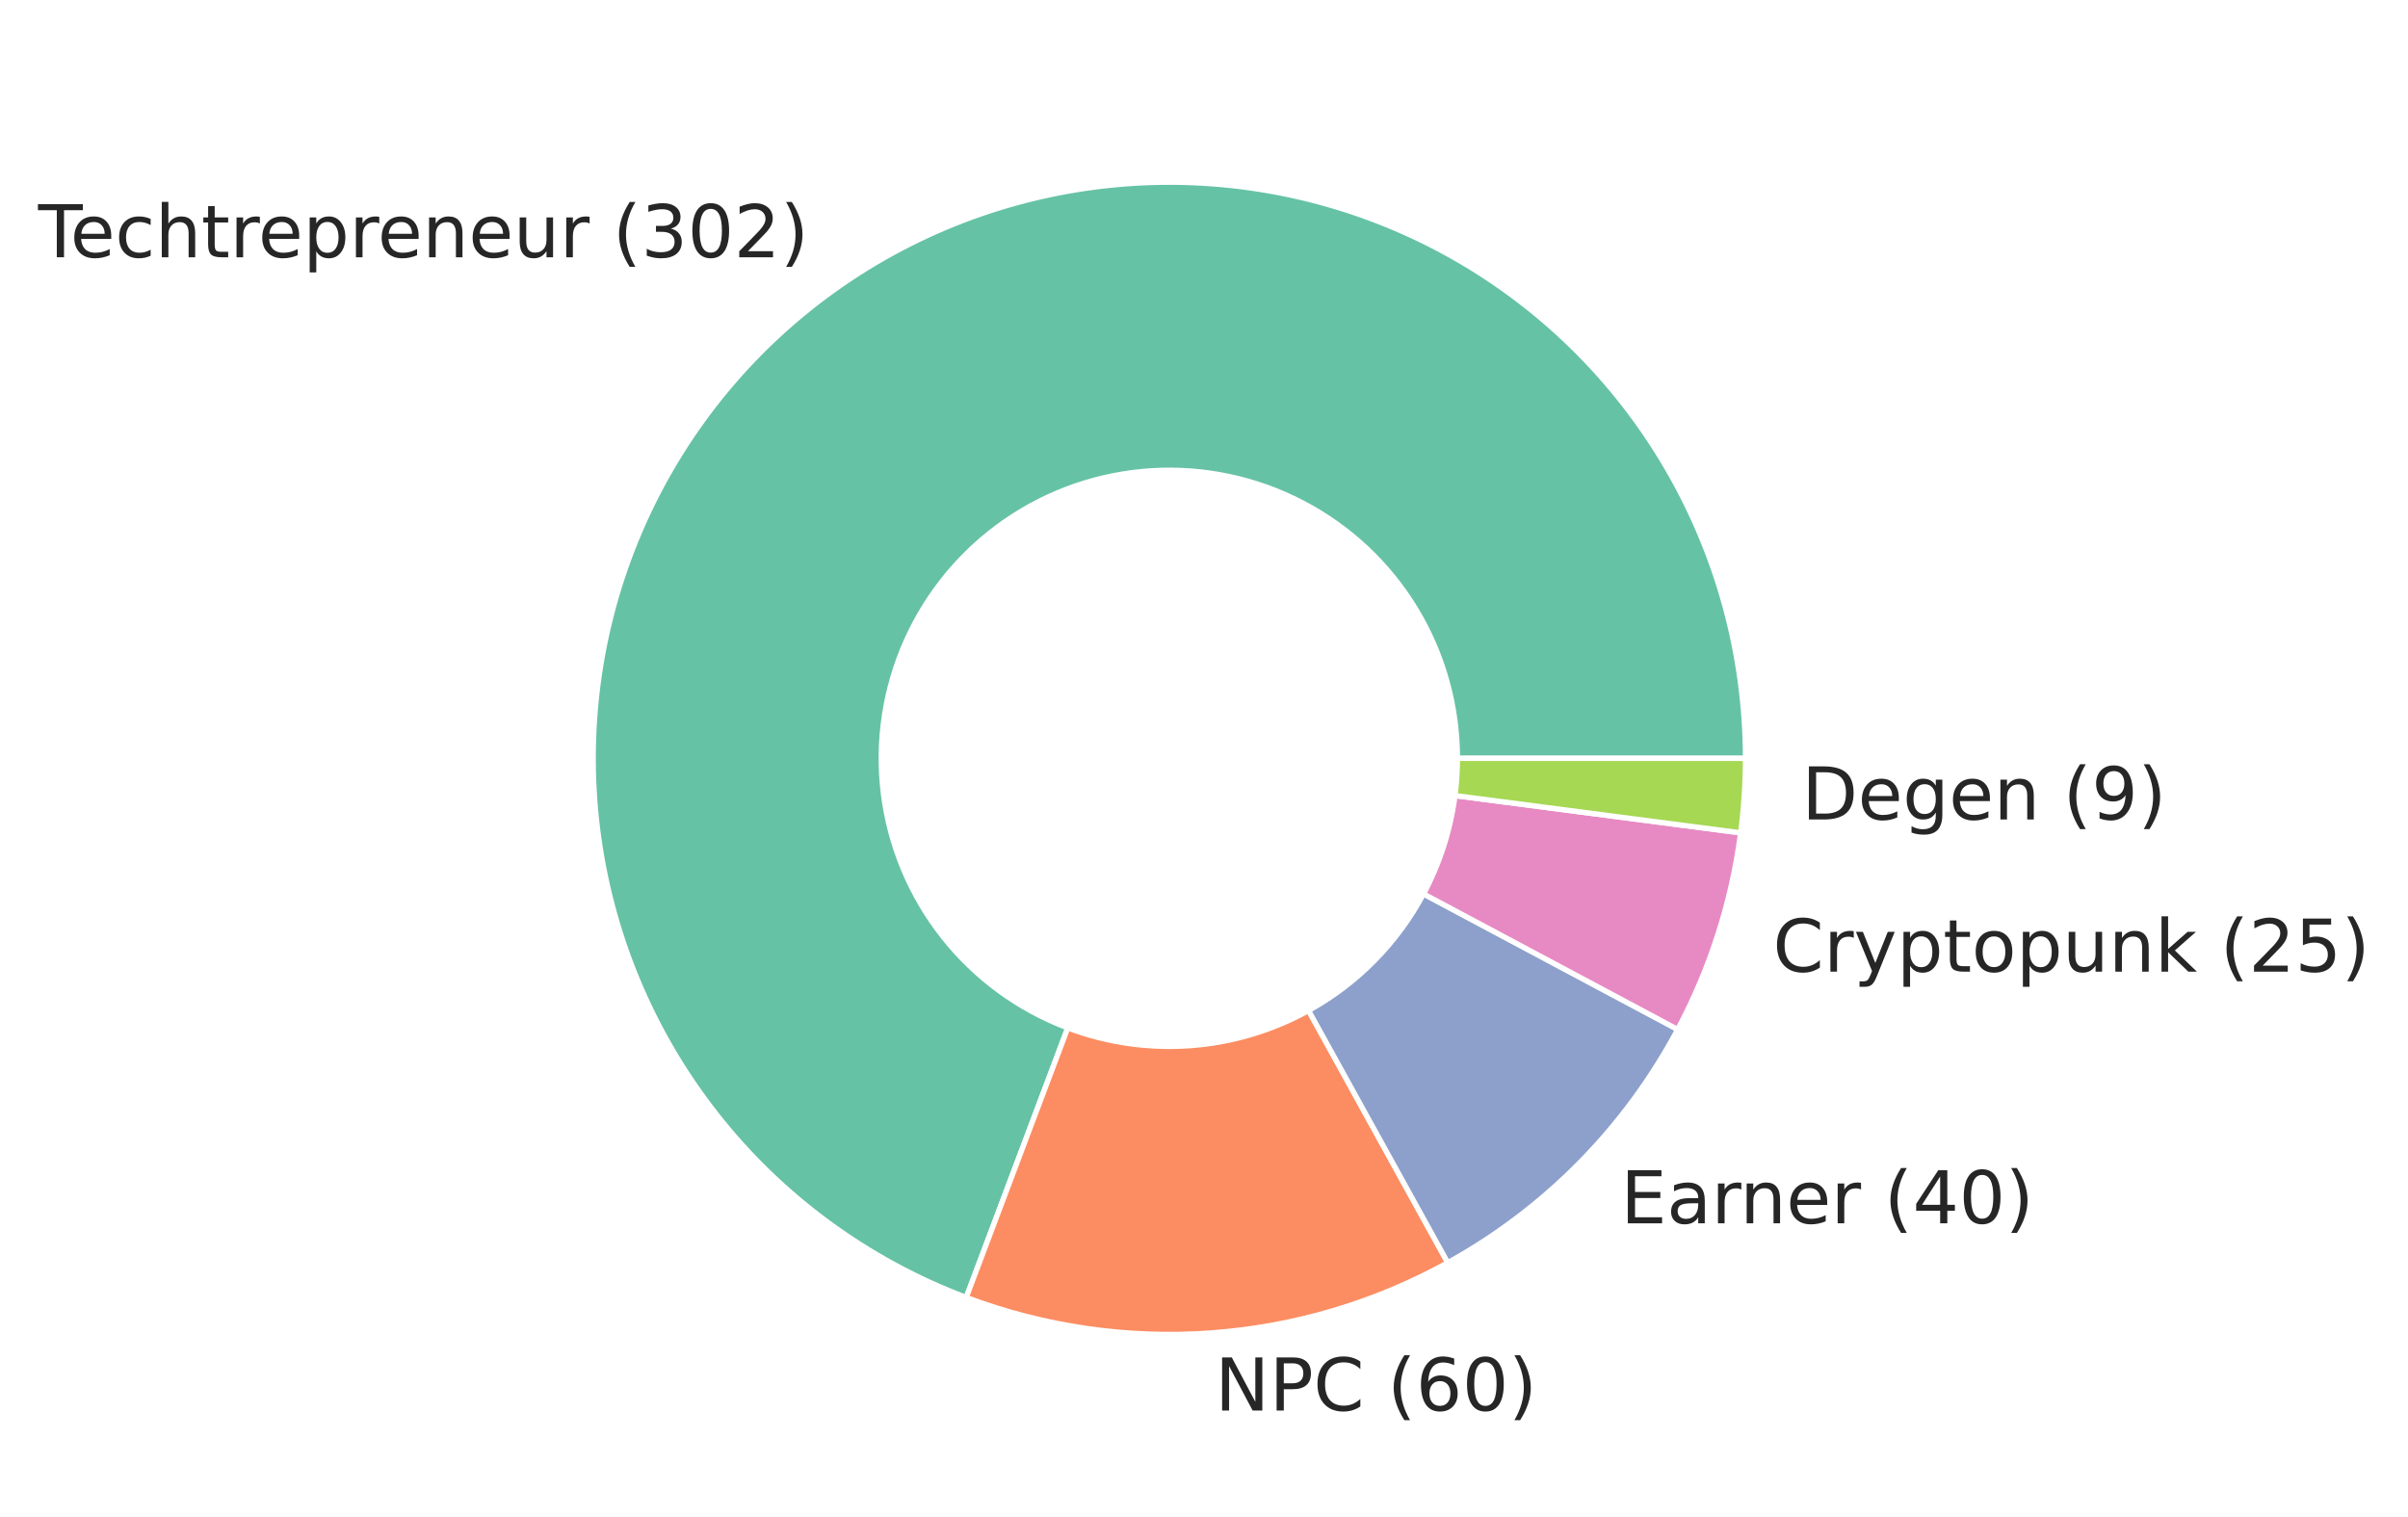
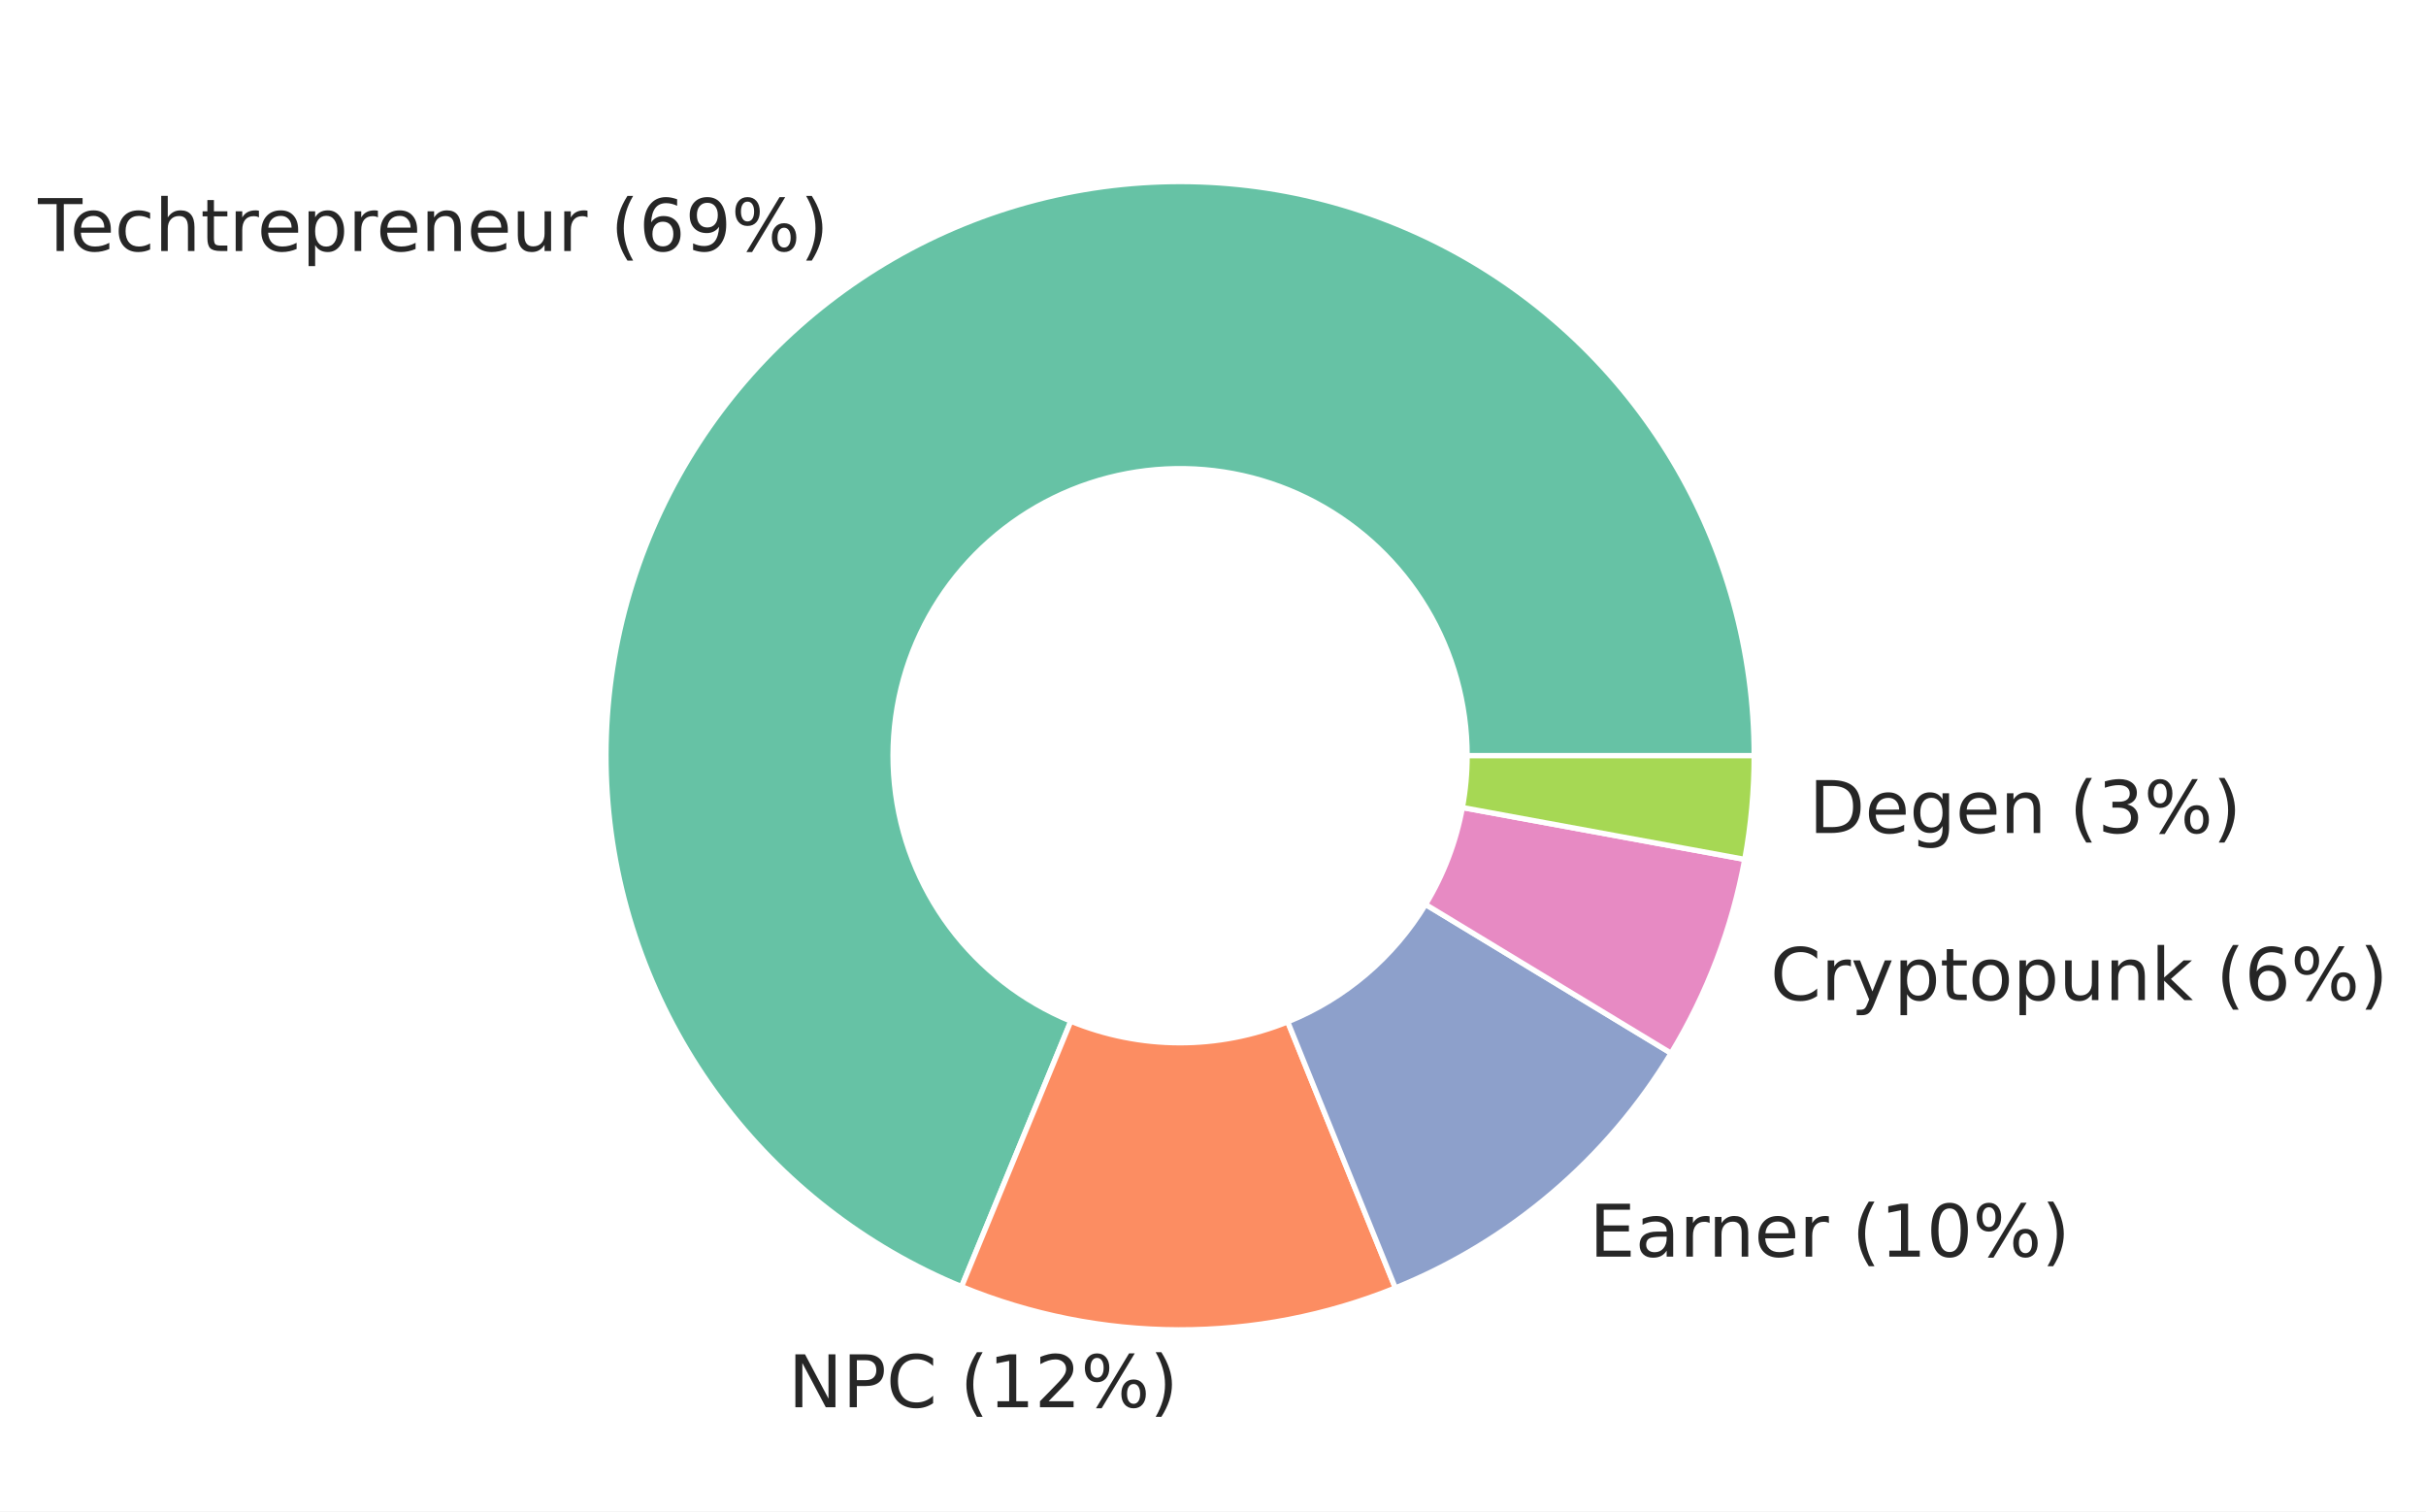
- <svg xmlns="http://www.w3.org/2000/svg" xmlns:xlink="http://www.w3.org/1999/xlink" height="286.2pt" version="1.1" viewBox="0 0 454.391 286.2" width="454.391pt">
+ <svg xmlns="http://www.w3.org/2000/svg" xmlns:xlink="http://www.w3.org/1999/xlink" height="286.2pt" version="1.1" viewBox="0 0 459.427 286.2" width="459.427pt">
  <defs>
    <style type="text/css">*{stroke-linecap:butt;stroke-linejoin:round;}</style>
  </defs>
  <g id="figure_1">
    <g id="patch_1">
-       <path d="M 0 286.2  L 454.391 286.2  L 454.391 0  L 0 0  z " style="fill:#ffffff;" />
+       <path d="M 0 286.2  L 459.427 286.2  L 459.427 0  L 0 0  z " style="fill:#ffffff;" />
    </g>
    <g id="axes_1">
      <g id="matplotlib.axis_1" />
      <g id="matplotlib.axis_2" />
      <g id="patch_2">
-         <path d="M 329.373 143.1  C 329.373 123.264 323.945 103.802 313.678 86.829  C 303.412 69.857 288.694 56.014 271.125 46.805  C 253.556 37.597 233.798 33.37 213.999 34.584  C 194.2 35.798 175.106 42.408 158.794 53.694  C 142.482 64.98 129.566 80.518 121.45 98.617  C 113.334 116.717 110.324 136.697 112.748 156.384  C 115.172 176.071 122.938 194.725 135.201 210.316  C 147.465 225.906 163.764 237.847 182.326 244.84  L 201.49 193.97  C 192.209 190.474 184.059 184.503 177.927 176.708  C 171.796 168.912 167.913 159.586 166.701 149.742  C 165.489 139.899 166.994 129.908 171.052 120.859  C 175.11 111.809 181.568 104.04 189.724 98.397  C 197.88 92.754 207.427 89.449 217.326 88.842  C 227.225 88.235 237.105 90.348 245.889 94.953  C 254.674 99.557 262.033 106.478 267.166 114.965  C 272.299 123.451 275.013 133.182 275.013 143.1  L 329.373 143.1  z " style="fill:#66c2a5;stroke:#ffffff;stroke-linejoin:miter;" />
+         <path d="M 332.199 143.1  C 332.199 123.403 326.847 104.072 316.716 87.18  C 306.585 70.289 292.051 56.464 274.675 47.188  C 257.299 37.913 237.724 33.532 218.052 34.516  C 198.38 35.499 179.34 41.81 162.975 52.771  C 146.61 63.733 133.528 78.938 125.132 96.756  C 116.735 114.573 113.337 134.342 115.301 153.941  C 117.265 173.539 124.519 192.241 136.283 208.038  C 148.048 223.835 163.887 236.142 182.102 243.638  L 202.791 193.369  C 193.683 189.621 185.764 183.467 179.881 175.569  C 173.999 167.67 170.372 158.32 169.39 148.52  C 168.408 138.721 170.107 128.837 174.305 119.928  C 178.503 111.019 185.045 103.416 193.227 97.936  C 201.41 92.455 210.93 89.299 220.766 88.808  C 230.602 88.316 240.389 90.507 249.077 95.144  C 257.765 99.782 265.032 106.694 270.097 115.14  C 275.163 123.586 277.839 133.252 277.839 143.1  L 332.199 143.1  z " style="fill:#66c2a5;stroke:#ffffff;stroke-linejoin:miter;" />
      </g>
      <g id="patch_3">
-         <path d="M 182.326 244.84  C 197.045 250.385 212.793 252.67 228.481 251.538  C 244.168 250.406 259.425 245.882 273.194 238.281  L 246.924 190.691  C 240.039 194.491 232.411 196.753 224.567 197.319  C 216.723 197.885 208.849 196.742 201.49 193.97  L 182.326 244.84  z " style="fill:#fc8d62;stroke:#ffffff;stroke-linejoin:miter;" />
+         <path d="M 182.102 243.638  C 195.125 248.998 209.067 251.777 223.15 251.82  C 237.233 251.862 251.191 249.168 264.247 243.887  L 243.863 193.493  C 237.335 196.134 230.356 197.481 223.315 197.46  C 216.273 197.438 209.302 196.049 202.791 193.369  L 182.102 243.638  z " style="fill:#fc8d62;stroke:#ffffff;stroke-linejoin:miter;" />
      </g>
      <g id="patch_4">
-         <path d="M 273.194 238.281  C 282.355 233.225 290.737 226.872 298.082 219.421  C 305.427 211.969 311.658 203.496 316.582 194.264  L 268.618 168.682  C 266.156 173.298 263.04 177.535 259.368 181.26  C 255.695 184.986 251.504 188.162 246.924 190.691  L 273.194 238.281  z " style="fill:#8da0cb;stroke:#ffffff;stroke-linejoin:miter;" />
+         <path d="M 264.247 243.887  C 275.048 239.518 285.077 233.441 293.949 225.889  C 302.822 218.337 310.423 209.407 316.461 199.442  L 269.97 171.271  C 266.951 176.254 263.15 180.718 258.714 184.494  C 254.278 188.27 249.264 191.309 243.863 193.493  L 264.247 243.887  z " style="fill:#8da0cb;stroke:#ffffff;stroke-linejoin:miter;" />
      </g>
      <g id="patch_5">
-         <path d="M 316.582 194.264  C 319.656 188.5 322.205 182.471 324.197 176.249  C 326.188 170.027 327.615 163.639 328.46 157.161  L 274.557 150.131  C 274.134 153.37 273.421 156.564 272.425 159.674  C 271.429 162.785 270.155 165.8 268.618 168.682  L 316.582 194.264  z " style="fill:#e78ac3;stroke:#ffffff;stroke-linejoin:miter;" />
+         <path d="M 316.461 199.442  C 319.874 193.81 322.768 187.88 325.107 181.724  C 327.447 175.568 329.222 169.212 330.411 162.735  L 276.945 152.917  C 276.351 156.156 275.463 159.334 274.293 162.412  C 273.123 165.49 271.676 168.455 269.97 171.271  L 316.461 199.442  z " style="fill:#e78ac3;stroke:#ffffff;stroke-linejoin:miter;" />
      </g>
      <g id="patch_6">
-         <path d="M 328.46 157.161  C 328.764 154.831 328.993 152.491 329.145 150.145  C 329.297 147.8 329.373 145.45 329.373 143.1  L 275.013 143.1  C 275.013 144.275 274.975 145.45 274.899 146.623  C 274.823 147.795 274.709 148.965 274.557 150.131  L 328.46 157.161  z " style="fill:#a6d854;stroke:#ffffff;stroke-linejoin:miter;" />
+         <path d="M 330.411 162.735  C 331.006 159.498 331.453 156.235 331.751 152.958  C 332.05 149.68 332.199 146.391 332.199 143.1  L 277.839 143.1  C 277.839 144.746 277.764 146.39 277.615 148.029  C 277.466 149.668 277.243 151.299 276.945 152.917  L 330.411 162.735  z " style="fill:#a6d854;stroke:#ffffff;stroke-linejoin:miter;" />
      </g>
      <g id="text_1">
-         <g style="fill:#262626;" transform="translate(7.2 48.54723)scale(0.1375 -0.1375)">
+         <g style="fill:#262626;" transform="translate(7.2 47.5325)scale(0.1375 -0.1375)">
          <defs>
            <path d="M -19 4666  L 3928 4666  L 3928 4134  L 2272 4134  L 2272 0  L 1638 0  L 1638 4134  L -19 4134  L -19 4666  z " id="DejaVuSans-54" transform="scale(0.015625)" />
            <path d="M 3597 1894  L 3597 1613  L 953 1613  Q 991 1019 1311 708  Q 1631 397 2203 397  Q 2534 397 2845 478  Q 3156 559 3463 722  L 3463 178  Q 3153 47 2828 -22  Q 2503 -91 2169 -91  Q 1331 -91 842 396  Q 353 884 353 1716  Q 353 2575 817 3079  Q 1281 3584 2069 3584  Q 2775 3584 3186 3129  Q 3597 2675 3597 1894  z M 3022 2063  Q 3016 2534 2758 2815  Q 2500 3097 2075 3097  Q 1594 3097 1305 2825  Q 1016 2553 972 2059  L 3022 2063  z " id="DejaVuSans-65" transform="scale(0.015625)" />
            <path d="M 3122 3366  L 3122 2828  Q 2878 2963 2633 3030  Q 2388 3097 2138 3097  Q 1578 3097 1268 2742  Q 959 2388 959 1747  Q 959 1106 1268 751  Q 1578 397 2138 397  Q 2388 397 2633 464  Q 2878 531 3122 666  L 3122 134  Q 2881 22 2623 -34  Q 2366 -91 2075 -91  Q 1284 -91 818 406  Q 353 903 353 1747  Q 353 2603 823 3093  Q 1294 3584 2113 3584  Q 2378 3584 2631 3529  Q 2884 3475 3122 3366  z " id="DejaVuSans-63" transform="scale(0.015625)" />
            <path d="M 3513 2113  L 3513 0  L 2938 0  L 2938 2094  Q 2938 2591 2744 2837  Q 2550 3084 2163 3084  Q 1697 3084 1428 2787  Q 1159 2491 1159 1978  L 1159 0  L 581 0  L 581 4863  L 1159 4863  L 1159 2956  Q 1366 3272 1645 3428  Q 1925 3584 2291 3584  Q 2894 3584 3203 3211  Q 3513 2838 3513 2113  z " id="DejaVuSans-68" transform="scale(0.015625)" />
            <path d="M 1172 4494  L 1172 3500  L 2356 3500  L 2356 3053  L 1172 3053  L 1172 1153  Q 1172 725 1289 603  Q 1406 481 1766 481  L 2356 481  L 2356 0  L 1766 0  Q 1100 0 847 248  Q 594 497 594 1153  L 594 3053  L 172 3053  L 172 3500  L 594 3500  L 594 4494  L 1172 4494  z " id="DejaVuSans-74" transform="scale(0.015625)" />
            <path d="M 2631 2963  Q 2534 3019 2420 3045  Q 2306 3072 2169 3072  Q 1681 3072 1420 2755  Q 1159 2438 1159 1844  L 1159 0  L 581 0  L 581 3500  L 1159 3500  L 1159 2956  Q 1341 3275 1631 3429  Q 1922 3584 2338 3584  Q 2397 3584 2469 3576  Q 2541 3569 2628 3553  L 2631 2963  z " id="DejaVuSans-72" transform="scale(0.015625)" />
            <path d="M 1159 525  L 1159 -1331  L 581 -1331  L 581 3500  L 1159 3500  L 1159 2969  Q 1341 3281 1617 3432  Q 1894 3584 2278 3584  Q 2916 3584 3314 3078  Q 3713 2572 3713 1747  Q 3713 922 3314 415  Q 2916 -91 2278 -91  Q 1894 -91 1617 61  Q 1341 213 1159 525  z M 3116 1747  Q 3116 2381 2855 2742  Q 2594 3103 2138 3103  Q 1681 3103 1420 2742  Q 1159 2381 1159 1747  Q 1159 1113 1420 752  Q 1681 391 2138 391  Q 2594 391 2855 752  Q 3116 1113 3116 1747  z " id="DejaVuSans-70" transform="scale(0.015625)" />
            <path d="M 3513 2113  L 3513 0  L 2938 0  L 2938 2094  Q 2938 2591 2744 2837  Q 2550 3084 2163 3084  Q 1697 3084 1428 2787  Q 1159 2491 1159 1978  L 1159 0  L 581 0  L 581 3500  L 1159 3500  L 1159 2956  Q 1366 3272 1645 3428  Q 1925 3584 2291 3584  Q 2894 3584 3203 3211  Q 3513 2838 3513 2113  z " id="DejaVuSans-6e" transform="scale(0.015625)" />
            <path d="M 544 1381  L 544 3500  L 1119 3500  L 1119 1403  Q 1119 906 1312 657  Q 1506 409 1894 409  Q 2359 409 2629 706  Q 2900 1003 2900 1516  L 2900 3500  L 3475 3500  L 3475 0  L 2900 0  L 2900 538  Q 2691 219 2414 64  Q 2138 -91 1772 -91  Q 1169 -91 856 284  Q 544 659 544 1381  z M 1991 3584  L 1991 3584  z " id="DejaVuSans-75" transform="scale(0.015625)" />
            <path id="DejaVuSans-20" transform="scale(0.015625)" />
            <path d="M 1984 4856  Q 1566 4138 1362 3434  Q 1159 2731 1159 2009  Q 1159 1288 1364 580  Q 1569 -128 1984 -844  L 1484 -844  Q 1016 -109 783 600  Q 550 1309 550 2009  Q 550 2706 781 3412  Q 1013 4119 1484 4856  L 1984 4856  z " id="DejaVuSans-28" transform="scale(0.015625)" />
-             <path d="M 2597 2516  Q 3050 2419 3304 2112  Q 3559 1806 3559 1356  Q 3559 666 3084 287  Q 2609 -91 1734 -91  Q 1441 -91 1130 -33  Q 819 25 488 141  L 488 750  Q 750 597 1062 519  Q 1375 441 1716 441  Q 2309 441 2620 675  Q 2931 909 2931 1356  Q 2931 1769 2642 2001  Q 2353 2234 1838 2234  L 1294 2234  L 1294 2753  L 1863 2753  Q 2328 2753 2575 2939  Q 2822 3125 2822 3475  Q 2822 3834 2567 4026  Q 2313 4219 1838 4219  Q 1578 4219 1281 4162  Q 984 4106 628 3988  L 628 4550  Q 988 4650 1302 4700  Q 1616 4750 1894 4750  Q 2613 4750 3031 4423  Q 3450 4097 3450 3541  Q 3450 3153 3228 2886  Q 3006 2619 2597 2516  z " id="DejaVuSans-33" transform="scale(0.015625)" />
-             <path d="M 2034 4250  Q 1547 4250 1301 3770  Q 1056 3291 1056 2328  Q 1056 1369 1301 889  Q 1547 409 2034 409  Q 2525 409 2770 889  Q 3016 1369 3016 2328  Q 3016 3291 2770 3770  Q 2525 4250 2034 4250  z M 2034 4750  Q 2819 4750 3233 4129  Q 3647 3509 3647 2328  Q 3647 1150 3233 529  Q 2819 -91 2034 -91  Q 1250 -91 836 529  Q 422 1150 422 2328  Q 422 3509 836 4129  Q 1250 4750 2034 4750  z " id="DejaVuSans-30" transform="scale(0.015625)" />
-             <path d="M 1228 531  L 3431 531  L 3431 0  L 469 0  L 469 531  Q 828 903 1448 1529  Q 2069 2156 2228 2338  Q 2531 2678 2651 2914  Q 2772 3150 2772 3378  Q 2772 3750 2511 3984  Q 2250 4219 1831 4219  Q 1534 4219 1204 4116  Q 875 4013 500 3803  L 500 4441  Q 881 4594 1212 4672  Q 1544 4750 1819 4750  Q 2544 4750 2975 4387  Q 3406 4025 3406 3419  Q 3406 3131 3298 2873  Q 3191 2616 2906 2266  Q 2828 2175 2409 1742  Q 1991 1309 1228 531  z " id="DejaVuSans-32" transform="scale(0.015625)" />
+             <path d="M 2113 2584  Q 1688 2584 1439 2293  Q 1191 2003 1191 1497  Q 1191 994 1439 701  Q 1688 409 2113 409  Q 2538 409 2786 701  Q 3034 994 3034 1497  Q 3034 2003 2786 2293  Q 2538 2584 2113 2584  z M 3366 4563  L 3366 3988  Q 3128 4100 2886 4159  Q 2644 4219 2406 4219  Q 1781 4219 1451 3797  Q 1122 3375 1075 2522  Q 1259 2794 1537 2939  Q 1816 3084 2150 3084  Q 2853 3084 3261 2657  Q 3669 2231 3669 1497  Q 3669 778 3244 343  Q 2819 -91 2113 -91  Q 1303 -91 875 529  Q 447 1150 447 2328  Q 447 3434 972 4092  Q 1497 4750 2381 4750  Q 2619 4750 2861 4703  Q 3103 4656 3366 4563  z " id="DejaVuSans-36" transform="scale(0.015625)" />
+             <path d="M 703 97  L 703 672  Q 941 559 1184 500  Q 1428 441 1663 441  Q 2288 441 2617 861  Q 2947 1281 2994 2138  Q 2813 1869 2534 1725  Q 2256 1581 1919 1581  Q 1219 1581 811 2004  Q 403 2428 403 3163  Q 403 3881 828 4315  Q 1253 4750 1959 4750  Q 2769 4750 3195 4129  Q 3622 3509 3622 2328  Q 3622 1225 3098 567  Q 2575 -91 1691 -91  Q 1453 -91 1209 -44  Q 966 3 703 97  z M 1959 2075  Q 2384 2075 2632 2365  Q 2881 2656 2881 3163  Q 2881 3666 2632 3958  Q 2384 4250 1959 4250  Q 1534 4250 1286 3958  Q 1038 3666 1038 3163  Q 1038 2656 1286 2365  Q 1534 2075 1959 2075  z " id="DejaVuSans-39" transform="scale(0.015625)" />
+             <path d="M 4653 2053  Q 4381 2053 4226 1822  Q 4072 1591 4072 1178  Q 4072 772 4226 539  Q 4381 306 4653 306  Q 4919 306 5073 539  Q 5228 772 5228 1178  Q 5228 1588 5073 1820  Q 4919 2053 4653 2053  z M 4653 2450  Q 5147 2450 5437 2106  Q 5728 1763 5728 1178  Q 5728 594 5436 251  Q 5144 -91 4653 -91  Q 4153 -91 3862 251  Q 3572 594 3572 1178  Q 3572 1766 3864 2108  Q 4156 2450 4653 2450  z M 1428 4353  Q 1159 4353 1004 4120  Q 850 3888 850 3481  Q 850 3069 1003 2837  Q 1156 2606 1428 2606  Q 1700 2606 1854 2837  Q 2009 3069 2009 3481  Q 2009 3884 1853 4118  Q 1697 4353 1428 4353  z M 4250 4750  L 4750 4750  L 1831 -91  L 1331 -91  L 4250 4750  z M 1428 4750  Q 1922 4750 2215 4408  Q 2509 4066 2509 3481  Q 2509 2891 2217 2550  Q 1925 2209 1428 2209  Q 931 2209 642 2551  Q 353 2894 353 3481  Q 353 4063 643 4406  Q 934 4750 1428 4750  z " id="DejaVuSans-25" transform="scale(0.015625)" />
            <path d="M 513 4856  L 1013 4856  Q 1481 4119 1714 3412  Q 1947 2706 1947 2009  Q 1947 1309 1714 600  Q 1481 -109 1013 -844  L 513 -844  Q 928 -128 1133 580  Q 1338 1288 1338 2009  Q 1338 2731 1133 3434  Q 928 4138 513 4856  z " id="DejaVuSans-29" transform="scale(0.015625)" />
          </defs>
          <use xlink:href="#DejaVuSans-54" />
          <use x="44.084" xlink:href="#DejaVuSans-65" />
          <use x="105.607" xlink:href="#DejaVuSans-63" />
          <use x="160.588" xlink:href="#DejaVuSans-68" />
          <use x="223.967" xlink:href="#DejaVuSans-74" />
          <use x="263.176" xlink:href="#DejaVuSans-72" />
          <use x="302.039" xlink:href="#DejaVuSans-65" />
          <use x="363.562" xlink:href="#DejaVuSans-70" />
          <use x="427.039" xlink:href="#DejaVuSans-72" />
          <use x="465.902" xlink:href="#DejaVuSans-65" />
          <use x="527.426" xlink:href="#DejaVuSans-6e" />
          <use x="590.805" xlink:href="#DejaVuSans-65" />
          <use x="652.328" xlink:href="#DejaVuSans-75" />
          <use x="715.707" xlink:href="#DejaVuSans-72" />
          <use x="756.82" xlink:href="#DejaVuSans-20" />
          <use x="788.607" xlink:href="#DejaVuSans-28" />
-           <use x="827.621" xlink:href="#DejaVuSans-33" />
-           <use x="891.244" xlink:href="#DejaVuSans-30" />
-           <use x="954.867" xlink:href="#DejaVuSans-32" />
-           <use x="1018.49" xlink:href="#DejaVuSans-29" />
+           <use x="827.621" xlink:href="#DejaVuSans-36" />
+           <use x="891.244" xlink:href="#DejaVuSans-39" />
+           <use x="954.867" xlink:href="#DejaVuSans-25" />
+           <use x="1049.887" xlink:href="#DejaVuSans-29" />
        </g>
      </g>
      <g id="text_2">
-         <g style="fill:#262626;" transform="translate(229.2632 266.1758)scale(0.1375 -0.1375)">
+         <g style="fill:#262626;" transform="translate(149.2776 266.4856)scale(0.1375 -0.1375)">
          <defs>
            <path d="M 628 4666  L 1478 4666  L 3547 763  L 3547 4666  L 4159 4666  L 4159 0  L 3309 0  L 1241 3903  L 1241 0  L 628 0  L 628 4666  z " id="DejaVuSans-4e" transform="scale(0.015625)" />
            <path d="M 1259 4147  L 1259 2394  L 2053 2394  Q 2494 2394 2734 2622  Q 2975 2850 2975 3272  Q 2975 3691 2734 3919  Q 2494 4147 2053 4147  L 1259 4147  z M 628 4666  L 2053 4666  Q 2838 4666 3239 4311  Q 3641 3956 3641 3272  Q 3641 2581 3239 2228  Q 2838 1875 2053 1875  L 1259 1875  L 1259 0  L 628 0  L 628 4666  z " id="DejaVuSans-50" transform="scale(0.015625)" />
            <path d="M 4122 4306  L 4122 3641  Q 3803 3938 3442 4084  Q 3081 4231 2675 4231  Q 1875 4231 1450 3742  Q 1025 3253 1025 2328  Q 1025 1406 1450 917  Q 1875 428 2675 428  Q 3081 428 3442 575  Q 3803 722 4122 1019  L 4122 359  Q 3791 134 3420 21  Q 3050 -91 2638 -91  Q 1578 -91 968 557  Q 359 1206 359 2328  Q 359 3453 968 4101  Q 1578 4750 2638 4750  Q 3056 4750 3426 4639  Q 3797 4528 4122 4306  z " id="DejaVuSans-43" transform="scale(0.015625)" />
-             <path d="M 2113 2584  Q 1688 2584 1439 2293  Q 1191 2003 1191 1497  Q 1191 994 1439 701  Q 1688 409 2113 409  Q 2538 409 2786 701  Q 3034 994 3034 1497  Q 3034 2003 2786 2293  Q 2538 2584 2113 2584  z M 3366 4563  L 3366 3988  Q 3128 4100 2886 4159  Q 2644 4219 2406 4219  Q 1781 4219 1451 3797  Q 1122 3375 1075 2522  Q 1259 2794 1537 2939  Q 1816 3084 2150 3084  Q 2853 3084 3261 2657  Q 3669 2231 3669 1497  Q 3669 778 3244 343  Q 2819 -91 2113 -91  Q 1303 -91 875 529  Q 447 1150 447 2328  Q 447 3434 972 4092  Q 1497 4750 2381 4750  Q 2619 4750 2861 4703  Q 3103 4656 3366 4563  z " id="DejaVuSans-36" transform="scale(0.015625)" />
+             <path d="M 794 531  L 1825 531  L 1825 4091  L 703 3866  L 703 4441  L 1819 4666  L 2450 4666  L 2450 531  L 3481 531  L 3481 0  L 794 0  L 794 531  z " id="DejaVuSans-31" transform="scale(0.015625)" />
+             <path d="M 1228 531  L 3431 531  L 3431 0  L 469 0  L 469 531  Q 828 903 1448 1529  Q 2069 2156 2228 2338  Q 2531 2678 2651 2914  Q 2772 3150 2772 3378  Q 2772 3750 2511 3984  Q 2250 4219 1831 4219  Q 1534 4219 1204 4116  Q 875 4013 500 3803  L 500 4441  Q 881 4594 1212 4672  Q 1544 4750 1819 4750  Q 2544 4750 2975 4387  Q 3406 4025 3406 3419  Q 3406 3131 3298 2873  Q 3191 2616 2906 2266  Q 2828 2175 2409 1742  Q 1991 1309 1228 531  z " id="DejaVuSans-32" transform="scale(0.015625)" />
          </defs>
          <use xlink:href="#DejaVuSans-4e" />
          <use x="74.805" xlink:href="#DejaVuSans-50" />
          <use x="135.107" xlink:href="#DejaVuSans-43" />
          <use x="204.932" xlink:href="#DejaVuSans-20" />
          <use x="236.719" xlink:href="#DejaVuSans-28" />
-           <use x="275.732" xlink:href="#DejaVuSans-36" />
-           <use x="339.355" xlink:href="#DejaVuSans-30" />
-           <use x="402.979" xlink:href="#DejaVuSans-29" />
+           <use x="275.732" xlink:href="#DejaVuSans-31" />
+           <use x="339.355" xlink:href="#DejaVuSans-32" />
+           <use x="402.979" xlink:href="#DejaVuSans-25" />
+           <use x="497.998" xlink:href="#DejaVuSans-29" />
        </g>
      </g>
      <g id="text_3">
-         <g style="fill:#262626;" transform="translate(305.8249 230.8469)scale(0.1375 -0.1375)">
+         <g style="fill:#262626;" transform="translate(300.9965 237.9618)scale(0.1375 -0.1375)">
          <defs>
            <path d="M 628 4666  L 3578 4666  L 3578 4134  L 1259 4134  L 1259 2753  L 3481 2753  L 3481 2222  L 1259 2222  L 1259 531  L 3634 531  L 3634 0  L 628 0  L 628 4666  z " id="DejaVuSans-45" transform="scale(0.015625)" />
            <path d="M 2194 1759  Q 1497 1759 1228 1600  Q 959 1441 959 1056  Q 959 750 1161 570  Q 1363 391 1709 391  Q 2188 391 2477 730  Q 2766 1069 2766 1631  L 2766 1759  L 2194 1759  z M 3341 1997  L 3341 0  L 2766 0  L 2766 531  Q 2569 213 2275 61  Q 1981 -91 1556 -91  Q 1019 -91 701 211  Q 384 513 384 1019  Q 384 1609 779 1909  Q 1175 2209 1959 2209  L 2766 2209  L 2766 2266  Q 2766 2663 2505 2880  Q 2244 3097 1772 3097  Q 1472 3097 1187 3025  Q 903 2953 641 2809  L 641 3341  Q 956 3463 1253 3523  Q 1550 3584 1831 3584  Q 2591 3584 2966 3190  Q 3341 2797 3341 1997  z " id="DejaVuSans-61" transform="scale(0.015625)" />
-             <path d="M 2419 4116  L 825 1625  L 2419 1625  L 2419 4116  z M 2253 4666  L 3047 4666  L 3047 1625  L 3713 1625  L 3713 1100  L 3047 1100  L 3047 0  L 2419 0  L 2419 1100  L 313 1100  L 313 1709  L 2253 4666  z " id="DejaVuSans-34" transform="scale(0.015625)" />
+             <path d="M 2034 4250  Q 1547 4250 1301 3770  Q 1056 3291 1056 2328  Q 1056 1369 1301 889  Q 1547 409 2034 409  Q 2525 409 2770 889  Q 3016 1369 3016 2328  Q 3016 3291 2770 3770  Q 2525 4250 2034 4250  z M 2034 4750  Q 2819 4750 3233 4129  Q 3647 3509 3647 2328  Q 3647 1150 3233 529  Q 2819 -91 2034 -91  Q 1250 -91 836 529  Q 422 1150 422 2328  Q 422 3509 836 4129  Q 1250 4750 2034 4750  z " id="DejaVuSans-30" transform="scale(0.015625)" />
          </defs>
          <use xlink:href="#DejaVuSans-45" />
          <use x="63.184" xlink:href="#DejaVuSans-61" />
          <use x="124.463" xlink:href="#DejaVuSans-72" />
          <use x="163.826" xlink:href="#DejaVuSans-6e" />
          <use x="227.205" xlink:href="#DejaVuSans-65" />
          <use x="288.729" xlink:href="#DejaVuSans-72" />
          <use x="329.842" xlink:href="#DejaVuSans-20" />
          <use x="361.629" xlink:href="#DejaVuSans-28" />
-           <use x="400.643" xlink:href="#DejaVuSans-34" />
+           <use x="400.643" xlink:href="#DejaVuSans-31" />
          <use x="464.266" xlink:href="#DejaVuSans-30" />
-           <use x="527.889" xlink:href="#DejaVuSans-29" />
+           <use x="527.889" xlink:href="#DejaVuSans-25" />
+           <use x="622.908" xlink:href="#DejaVuSans-29" />
        </g>
      </g>
      <g id="text_4">
-         <g style="fill:#262626;" transform="translate(334.5509 183.358)scale(0.1375 -0.1375)">
+         <g style="fill:#262626;" transform="translate(335.27 189.3801)scale(0.1375 -0.1375)">
          <defs>
            <path d="M 2059 -325  Q 1816 -950 1584 -1140  Q 1353 -1331 966 -1331  L 506 -1331  L 506 -850  L 844 -850  Q 1081 -850 1212 -737  Q 1344 -625 1503 -206  L 1606 56  L 191 3500  L 800 3500  L 1894 763  L 2988 3500  L 3597 3500  L 2059 -325  z " id="DejaVuSans-79" transform="scale(0.015625)" />
            <path d="M 1959 3097  Q 1497 3097 1228 2736  Q 959 2375 959 1747  Q 959 1119 1226 758  Q 1494 397 1959 397  Q 2419 397 2687 759  Q 2956 1122 2956 1747  Q 2956 2369 2687 2733  Q 2419 3097 1959 3097  z M 1959 3584  Q 2709 3584 3137 3096  Q 3566 2609 3566 1747  Q 3566 888 3137 398  Q 2709 -91 1959 -91  Q 1206 -91 779 398  Q 353 888 353 1747  Q 353 2609 779 3096  Q 1206 3584 1959 3584  z " id="DejaVuSans-6f" transform="scale(0.015625)" />
            <path d="M 581 4863  L 1159 4863  L 1159 1991  L 2875 3500  L 3609 3500  L 1753 1863  L 3688 0  L 2938 0  L 1159 1709  L 1159 0  L 581 0  L 581 4863  z " id="DejaVuSans-6b" transform="scale(0.015625)" />
-             <path d="M 691 4666  L 3169 4666  L 3169 4134  L 1269 4134  L 1269 2991  Q 1406 3038 1543 3061  Q 1681 3084 1819 3084  Q 2600 3084 3056 2656  Q 3513 2228 3513 1497  Q 3513 744 3044 326  Q 2575 -91 1722 -91  Q 1428 -91 1123 -41  Q 819 9 494 109  L 494 744  Q 775 591 1075 516  Q 1375 441 1709 441  Q 2250 441 2565 725  Q 2881 1009 2881 1497  Q 2881 1984 2565 2268  Q 2250 2553 1709 2553  Q 1456 2553 1204 2497  Q 953 2441 691 2322  L 691 4666  z " id="DejaVuSans-35" transform="scale(0.015625)" />
          </defs>
          <use xlink:href="#DejaVuSans-43" />
          <use x="69.824" xlink:href="#DejaVuSans-72" />
          <use x="110.938" xlink:href="#DejaVuSans-79" />
          <use x="170.117" xlink:href="#DejaVuSans-70" />
          <use x="233.594" xlink:href="#DejaVuSans-74" />
          <use x="272.803" xlink:href="#DejaVuSans-6f" />
          <use x="333.984" xlink:href="#DejaVuSans-70" />
          <use x="397.461" xlink:href="#DejaVuSans-75" />
          <use x="460.84" xlink:href="#DejaVuSans-6e" />
          <use x="524.219" xlink:href="#DejaVuSans-6b" />
          <use x="582.129" xlink:href="#DejaVuSans-20" />
          <use x="613.916" xlink:href="#DejaVuSans-28" />
-           <use x="652.93" xlink:href="#DejaVuSans-32" />
-           <use x="716.553" xlink:href="#DejaVuSans-35" />
-           <use x="780.176" xlink:href="#DejaVuSans-29" />
+           <use x="652.93" xlink:href="#DejaVuSans-36" />
+           <use x="716.553" xlink:href="#DejaVuSans-25" />
+           <use x="811.572" xlink:href="#DejaVuSans-29" />
        </g>
      </g>
      <g id="text_5">
-         <g style="fill:#262626;" transform="translate(339.9941 154.6442)scale(0.1375 -0.1375)">
+         <g style="fill:#262626;" transform="translate(342.5785 157.7379)scale(0.1375 -0.1375)">
          <defs>
            <path d="M 1259 4147  L 1259 519  L 2022 519  Q 2988 519 3436 956  Q 3884 1394 3884 2338  Q 3884 3275 3436 3711  Q 2988 4147 2022 4147  L 1259 4147  z M 628 4666  L 1925 4666  Q 3281 4666 3915 4102  Q 4550 3538 4550 2338  Q 4550 1131 3912 565  Q 3275 0 1925 0  L 628 0  L 628 4666  z " id="DejaVuSans-44" transform="scale(0.015625)" />
            <path d="M 2906 1791  Q 2906 2416 2648 2759  Q 2391 3103 1925 3103  Q 1463 3103 1205 2759  Q 947 2416 947 1791  Q 947 1169 1205 825  Q 1463 481 1925 481  Q 2391 481 2648 825  Q 2906 1169 2906 1791  z M 3481 434  Q 3481 -459 3084 -895  Q 2688 -1331 1869 -1331  Q 1566 -1331 1297 -1286  Q 1028 -1241 775 -1147  L 775 -588  Q 1028 -725 1275 -790  Q 1522 -856 1778 -856  Q 2344 -856 2625 -561  Q 2906 -266 2906 331  L 2906 616  Q 2728 306 2450 153  Q 2172 0 1784 0  Q 1141 0 747 490  Q 353 981 353 1791  Q 353 2603 747 3093  Q 1141 3584 1784 3584  Q 2172 3584 2450 3431  Q 2728 3278 2906 2969  L 2906 3500  L 3481 3500  L 3481 434  z " id="DejaVuSans-67" transform="scale(0.015625)" />
-             <path d="M 703 97  L 703 672  Q 941 559 1184 500  Q 1428 441 1663 441  Q 2288 441 2617 861  Q 2947 1281 2994 2138  Q 2813 1869 2534 1725  Q 2256 1581 1919 1581  Q 1219 1581 811 2004  Q 403 2428 403 3163  Q 403 3881 828 4315  Q 1253 4750 1959 4750  Q 2769 4750 3195 4129  Q 3622 3509 3622 2328  Q 3622 1225 3098 567  Q 2575 -91 1691 -91  Q 1453 -91 1209 -44  Q 966 3 703 97  z M 1959 2075  Q 2384 2075 2632 2365  Q 2881 2656 2881 3163  Q 2881 3666 2632 3958  Q 2384 4250 1959 4250  Q 1534 4250 1286 3958  Q 1038 3666 1038 3163  Q 1038 2656 1286 2365  Q 1534 2075 1959 2075  z " id="DejaVuSans-39" transform="scale(0.015625)" />
+             <path d="M 2597 2516  Q 3050 2419 3304 2112  Q 3559 1806 3559 1356  Q 3559 666 3084 287  Q 2609 -91 1734 -91  Q 1441 -91 1130 -33  Q 819 25 488 141  L 488 750  Q 750 597 1062 519  Q 1375 441 1716 441  Q 2309 441 2620 675  Q 2931 909 2931 1356  Q 2931 1769 2642 2001  Q 2353 2234 1838 2234  L 1294 2234  L 1294 2753  L 1863 2753  Q 2328 2753 2575 2939  Q 2822 3125 2822 3475  Q 2822 3834 2567 4026  Q 2313 4219 1838 4219  Q 1578 4219 1281 4162  Q 984 4106 628 3988  L 628 4550  Q 988 4650 1302 4700  Q 1616 4750 1894 4750  Q 2613 4750 3031 4423  Q 3450 4097 3450 3541  Q 3450 3153 3228 2886  Q 3006 2619 2597 2516  z " id="DejaVuSans-33" transform="scale(0.015625)" />
          </defs>
          <use xlink:href="#DejaVuSans-44" />
          <use x="77.002" xlink:href="#DejaVuSans-65" />
          <use x="138.525" xlink:href="#DejaVuSans-67" />
          <use x="202.002" xlink:href="#DejaVuSans-65" />
          <use x="263.525" xlink:href="#DejaVuSans-6e" />
          <use x="326.904" xlink:href="#DejaVuSans-20" />
          <use x="358.691" xlink:href="#DejaVuSans-28" />
-           <use x="397.705" xlink:href="#DejaVuSans-39" />
-           <use x="461.328" xlink:href="#DejaVuSans-29" />
+           <use x="397.705" xlink:href="#DejaVuSans-33" />
+           <use x="461.328" xlink:href="#DejaVuSans-25" />
+           <use x="556.348" xlink:href="#DejaVuSans-29" />
        </g>
      </g>
    </g>
  </g>
</svg>
